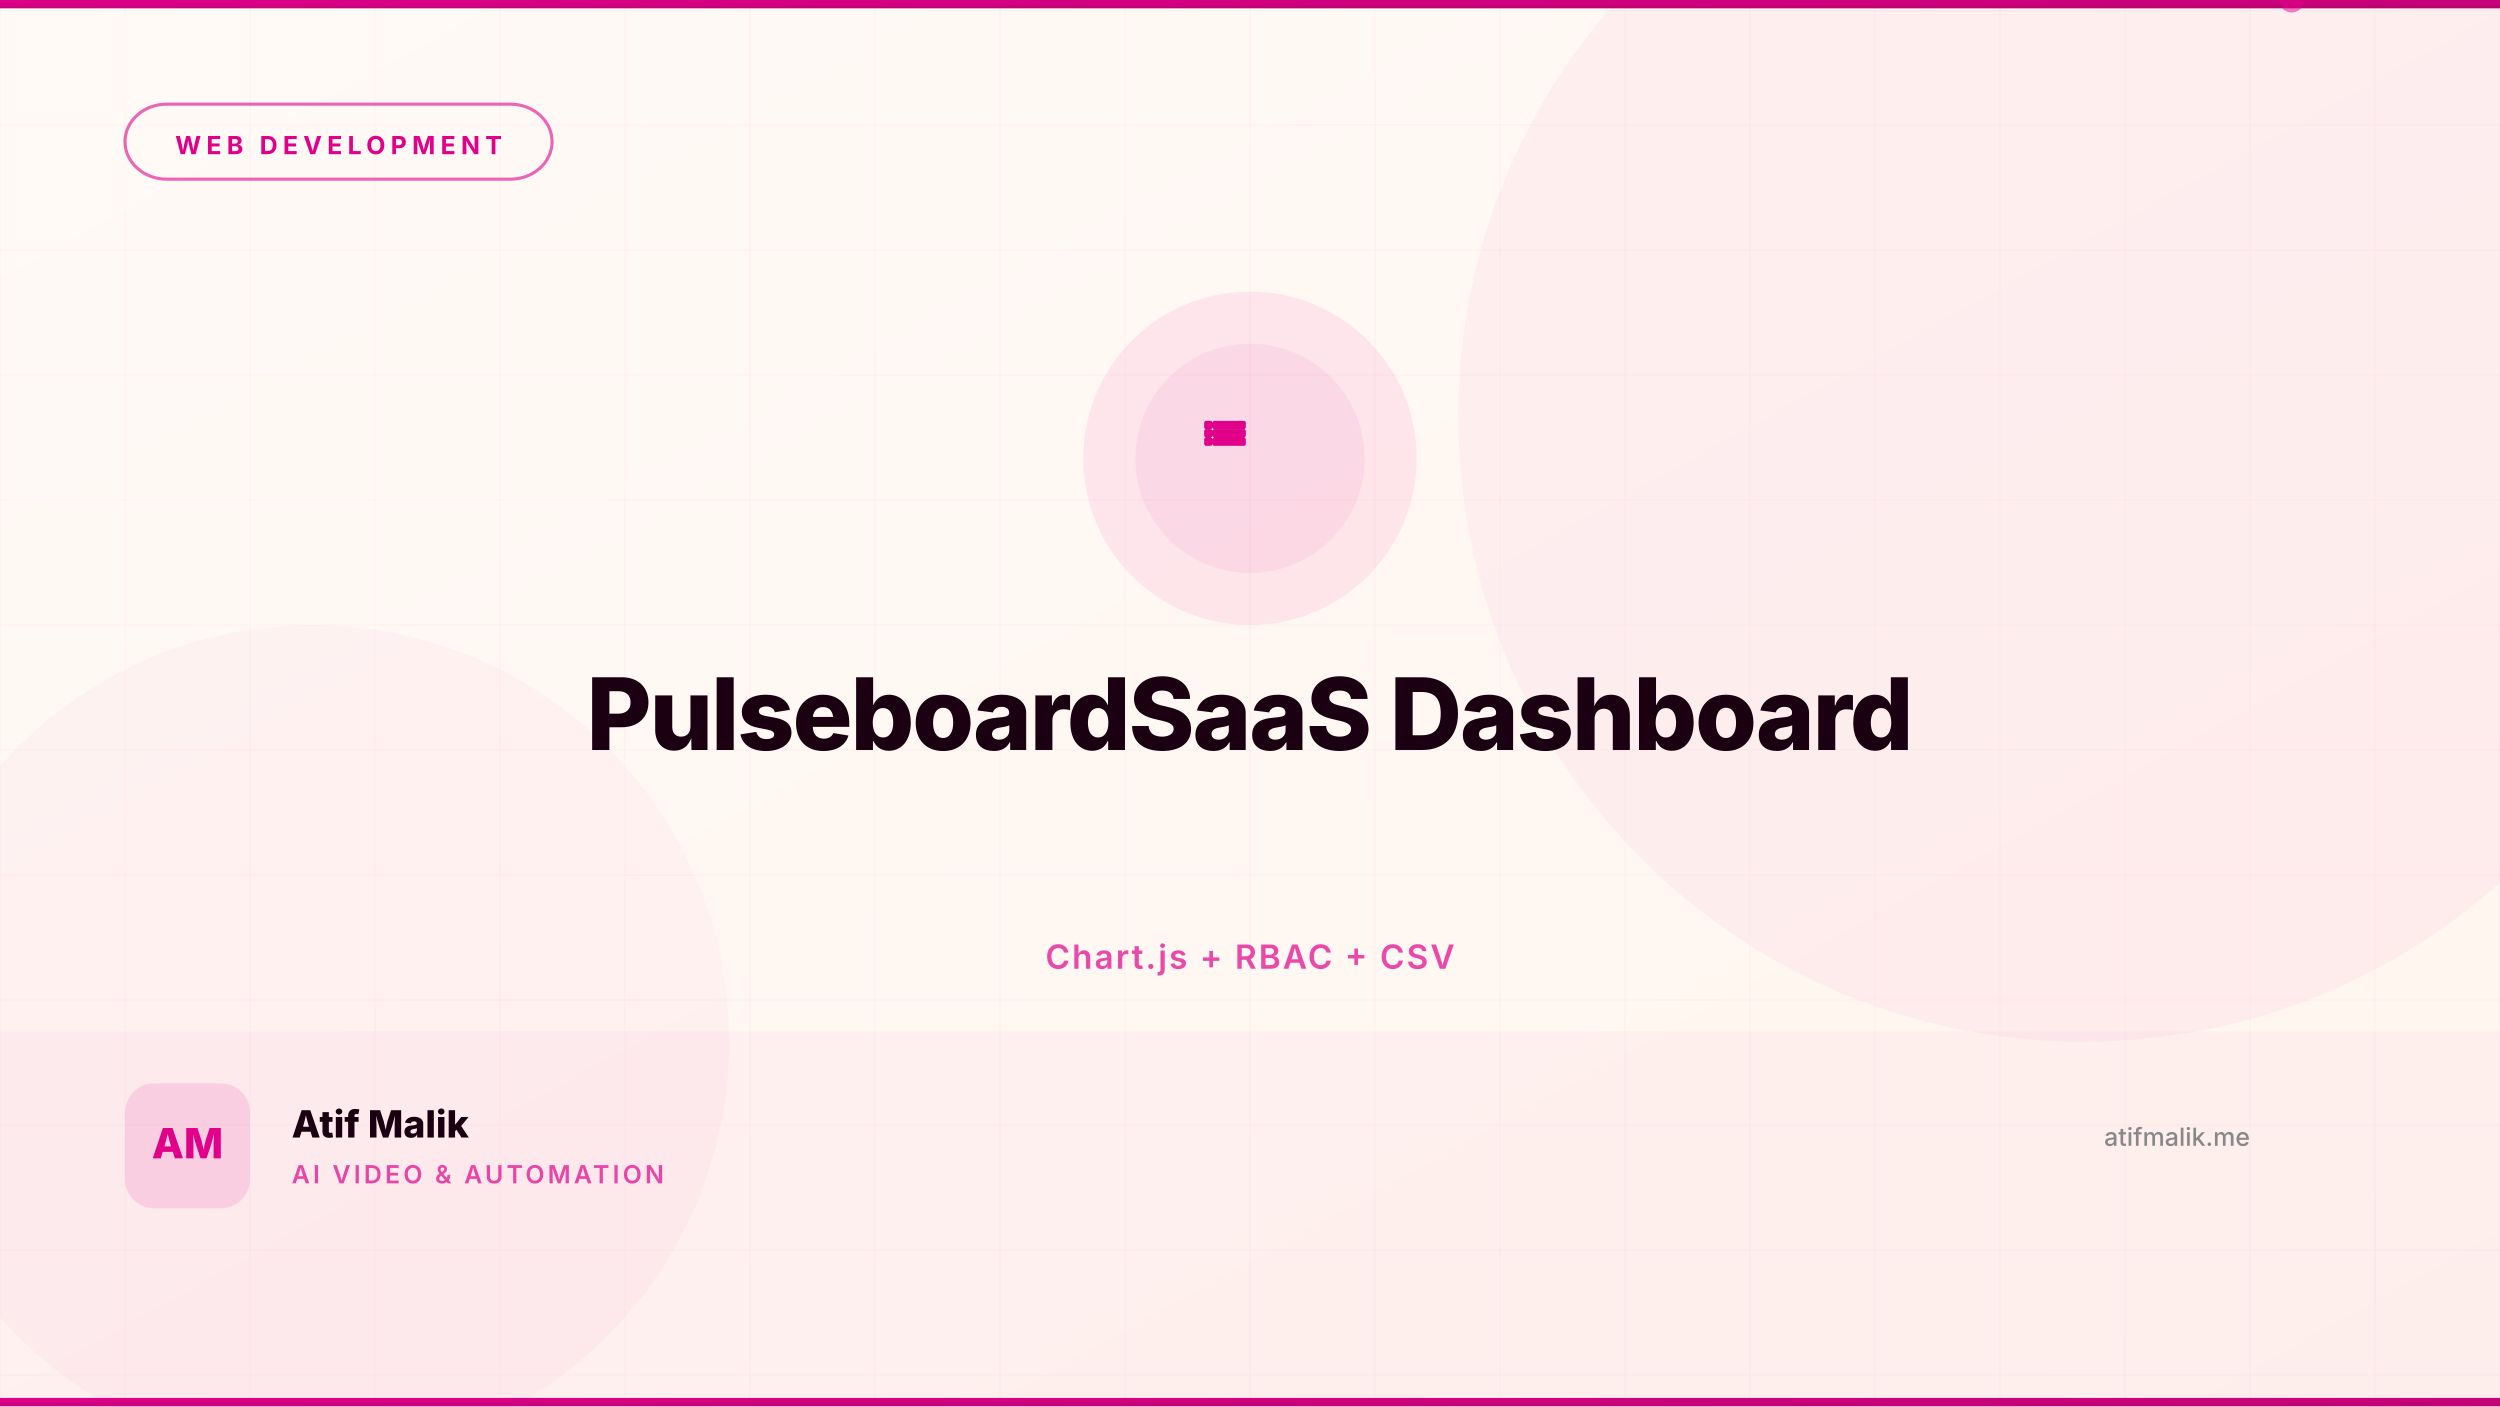
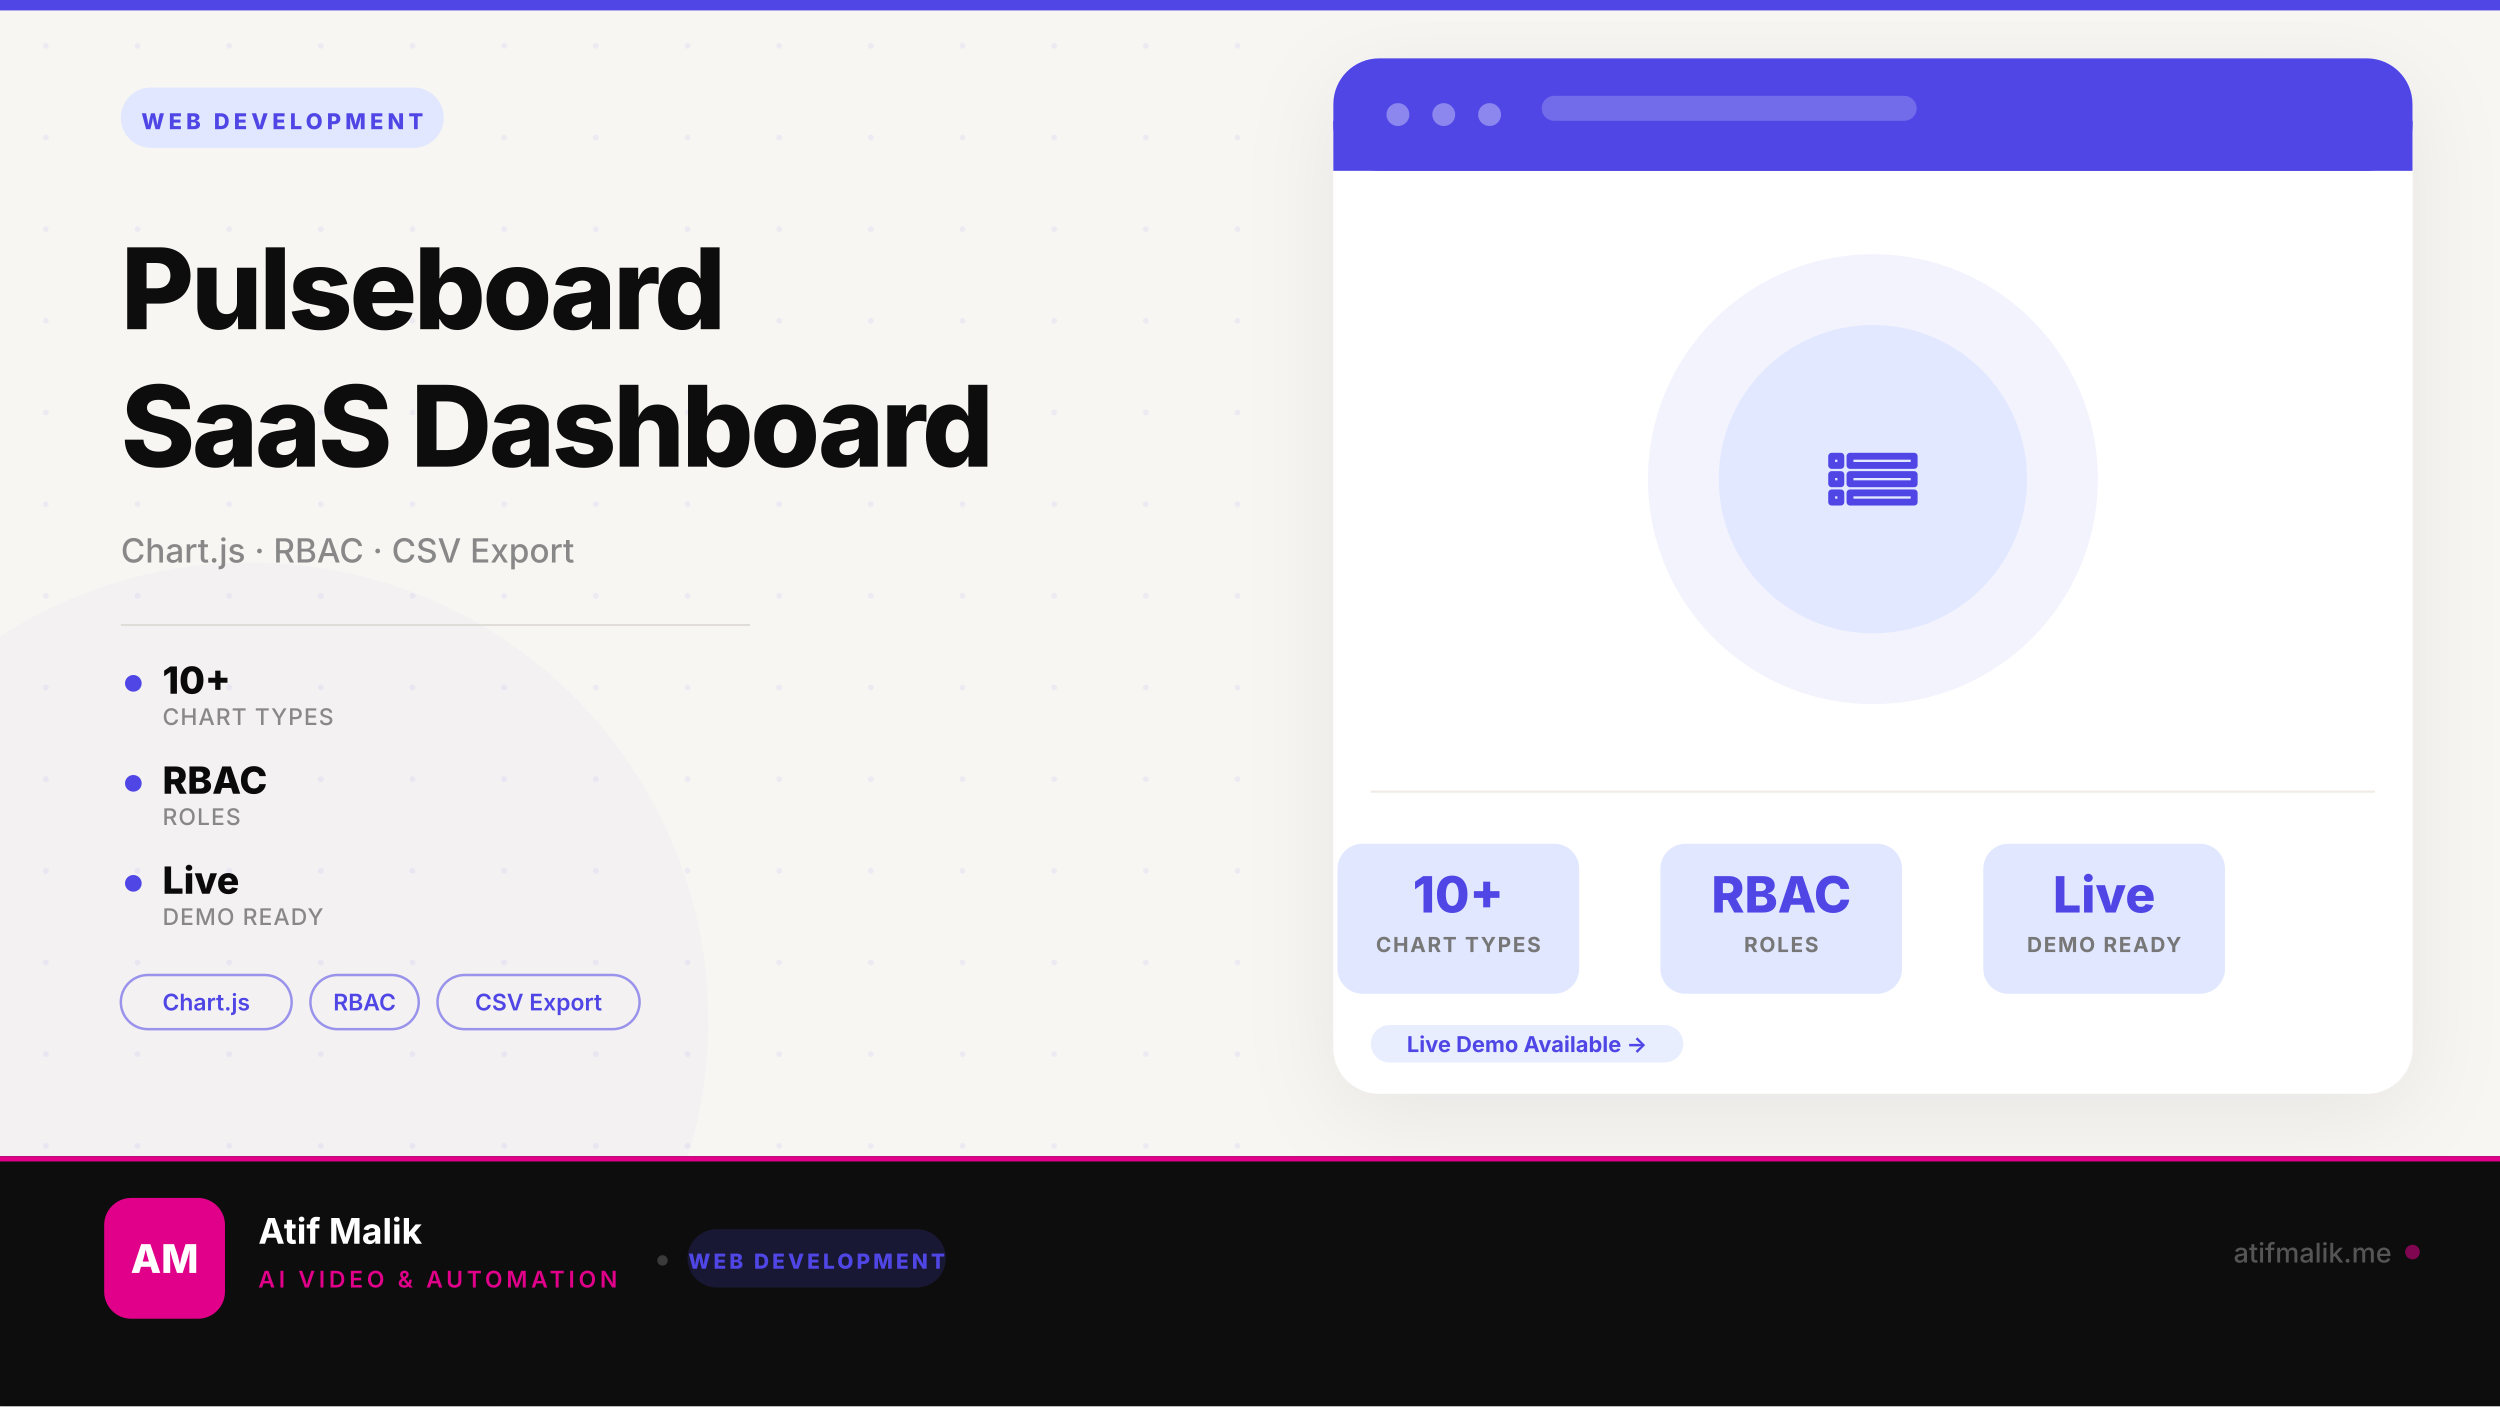
<svg xmlns="http://www.w3.org/2000/svg" width="1200" height="675" viewBox="0 0 1200 675">
  <defs>
-     <linearGradient id="bg" x1="0%" y1="0%" x2="100%" y2="100%">
-       <stop offset="0%" style="stop-color:#FFFAF6" />
-       <stop offset="100%" style="stop-color:#FFF5EE" />
-     </linearGradient>
-     <linearGradient id="pinkGrad" x1="0%" y1="0%" x2="100%" y2="100%">
-       <stop offset="0%" style="stop-color:#E0008A" />
-       <stop offset="100%" style="stop-color:#B8006F" />
-     </linearGradient>
-     <clipPath id="avatarClip">
-       <rect x="60" y="510" width="70" height="70" rx="16" />
-     </clipPath>
+     <pattern id="dotgrid" x="0" y="0" width="44" height="44" patternUnits="userSpaceOnUse">
+       <circle cx="22" cy="22" r="1.4" fill="#4F46E5" opacity="0.07" />
+     </pattern>
+     <filter id="cshadow" x="-8%" y="-8%" width="120%" height="120%">
+       <feDropShadow dx="0" dy="10" stdDeviation="22" flood-color="#000000" flood-opacity="0.07" />
+     </filter>
  </defs>
-   <rect width="1200" height="675" fill="url(#bg)" />
-   <g opacity="0.04" stroke="#E0008A" stroke-width="0.5">
-     <line x1="0" y1="0" x2="0" y2="675" />
-     <line x1="60" y1="0" x2="60" y2="675" />
-     <line x1="120" y1="0" x2="120" y2="675" />
-     <line x1="180" y1="0" x2="180" y2="675" />
-     <line x1="240" y1="0" x2="240" y2="675" />
-     <line x1="300" y1="0" x2="300" y2="675" />
-     <line x1="360" y1="0" x2="360" y2="675" />
-     <line x1="420" y1="0" x2="420" y2="675" />
-     <line x1="480" y1="0" x2="480" y2="675" />
-     <line x1="540" y1="0" x2="540" y2="675" />
-     <line x1="600" y1="0" x2="600" y2="675" />
-     <line x1="660" y1="0" x2="660" y2="675" />
-     <line x1="720" y1="0" x2="720" y2="675" />
-     <line x1="780" y1="0" x2="780" y2="675" />
-     <line x1="840" y1="0" x2="840" y2="675" />
-     <line x1="900" y1="0" x2="900" y2="675" />
-     <line x1="960" y1="0" x2="960" y2="675" />
-     <line x1="1020" y1="0" x2="1020" y2="675" />
-     <line x1="1080" y1="0" x2="1080" y2="675" />
-     <line x1="1140" y1="0" x2="1140" y2="675" />
-     <line x1="1200" y1="0" x2="1200" y2="675" />
-     <line x1="0" y1="0" x2="1200" y2="0" />
-     <line x1="0" y1="60" x2="1200" y2="60" />
-     <line x1="0" y1="120" x2="1200" y2="120" />
-     <line x1="0" y1="180" x2="1200" y2="180" />
-     <line x1="0" y1="240" x2="1200" y2="240" />
-     <line x1="0" y1="300" x2="1200" y2="300" />
-     <line x1="0" y1="360" x2="1200" y2="360" />
-     <line x1="0" y1="420" x2="1200" y2="420" />
-     <line x1="0" y1="480" x2="1200" y2="480" />
-     <line x1="0" y1="540" x2="1200" y2="540" />
-     <line x1="0" y1="600" x2="1200" y2="600" />
-     <line x1="0" y1="660" x2="1200" y2="660" />
-   </g>
-   <circle cx="1000" cy="200" r="300" fill="#E0008A" opacity="0.04" />
-   <circle cx="150" cy="500" r="200" fill="#E0008A" opacity="0.03" />
-   <rect x="0" y="0" width="1200" height="4" fill="url(#pinkGrad)" />
-   <rect x="60" y="50" rx="20" ry="20" width="205" height="36" fill="none" stroke="#E0008A" stroke-width="1.5" opacity="0.6" />
-   <text x="162.5" y="74" text-anchor="middle" fill="#E0008A" font-family="system-ui, -apple-system, sans-serif" font-size="12" font-weight="700" letter-spacing="2.5">WEB DEVELOPMENT</text>
-   <circle cx="600" cy="220" r="80" fill="#E0008A" opacity="0.08" />
-   <circle cx="600" cy="220" r="55" fill="#E0008A" opacity="0.06" />
-   <g transform="translate(576, 196)" fill="none" stroke="#E0008A" stroke-width="2" stroke-linecap="round" stroke-linejoin="round">
+   <rect width="1200" height="675" fill="#F8F6F3" />
+   <rect width="600" height="555" fill="url(#dotgrid)" />
+   <circle cx="120" cy="490" r="220" fill="#4F46E5" opacity="0.03" />
+   <rect width="1200" height="5" fill="#4F46E5" />
+   <rect x="58" y="42" width="155" height="29" rx="14.5" fill="#E0E7FF" />
+   <text x="135.5" y="62" text-anchor="middle" fill="#4F46E5" font-family="system-ui,-apple-system,sans-serif" font-size="10.5" font-weight="800" letter-spacing="2">WEB DEVELOPMENT</text>
+   <text x="58" y="158" fill="#0D0D0D" font-family="system-ui,-apple-system,sans-serif" font-size="54" font-weight="800" letter-spacing="-1.5">Pulseboard</text>
+   <text x="58" y="224" fill="#0D0D0D" font-family="system-ui,-apple-system,sans-serif" font-size="54" font-weight="800" letter-spacing="-1.5">SaaS Dashboard</text>
+   <text x="58" y="270" fill="#888" font-family="system-ui,-apple-system,sans-serif" font-size="16" font-weight="500">Chart.js · RBAC · CSV Export</text>
+   <line x1="58" y1="300" x2="360" y2="300" stroke="#E0DCD7" stroke-width="1" />
+   <circle cx="64" cy="328" r="4" fill="#4F46E5" />
+   <text x="78" y="333" fill="#0A0A0A" font-family="system-ui,-apple-system,sans-serif" font-size="18" font-weight="800">10+</text>
+   <text x="78" y="348" fill="#888" font-family="system-ui,-apple-system,sans-serif" font-size="11" font-weight="500" letter-spacing="0.5">CHART TYPES</text>
+   <circle cx="64" cy="376" r="4" fill="#4F46E5" />
+   <text x="78" y="381" fill="#0A0A0A" font-family="system-ui,-apple-system,sans-serif" font-size="18" font-weight="800">RBAC</text>
+   <text x="78" y="396" fill="#888" font-family="system-ui,-apple-system,sans-serif" font-size="11" font-weight="500" letter-spacing="0.5">ROLES</text>
+   <circle cx="64" cy="424" r="4" fill="#4F46E5" />
+   <text x="78" y="429" fill="#0A0A0A" font-family="system-ui,-apple-system,sans-serif" font-size="18" font-weight="800">Live</text>
+   <text x="78" y="444" fill="#888" font-family="system-ui,-apple-system,sans-serif" font-size="11" font-weight="500" letter-spacing="0.5">DEMO READY</text>
+   <rect x="58" y="468" width="82" height="26" rx="13" fill="none" stroke="#4F46E5" stroke-width="1.2" opacity="0.55" />
+   <text x="99" y="485" text-anchor="middle" fill="#4F46E5" font-family="system-ui,-apple-system,sans-serif" font-size="11" font-weight="600">Chart.js</text>
+   <rect x="149" y="468" width="52" height="26" rx="13" fill="none" stroke="#4F46E5" stroke-width="1.2" opacity="0.55" />
+   <text x="175" y="485" text-anchor="middle" fill="#4F46E5" font-family="system-ui,-apple-system,sans-serif" font-size="11" font-weight="600">RBAC</text>
+   <rect x="210" y="468" width="97" height="26" rx="13" fill="none" stroke="#4F46E5" stroke-width="1.2" opacity="0.55" />
+   <text x="258.5" y="485" text-anchor="middle" fill="#4F46E5" font-family="system-ui,-apple-system,sans-serif" font-size="11" font-weight="600">CSV Export</text>
+   <rect x="640" y="28" width="518" height="497" rx="22" fill="white" filter="url(#cshadow)" />
+   <rect x="640" y="28" width="518" height="54" rx="22" fill="#4F46E5" />
+   <rect x="640" y="58" width="518" height="24" fill="#4F46E5" />
+   <circle cx="671" cy="55" r="5.5" fill="white" opacity="0.35" />
+   <circle cx="693" cy="55" r="5.5" fill="white" opacity="0.35" />
+   <circle cx="715" cy="55" r="5.5" fill="white" opacity="0.35" />
+   <rect x="740" y="46" width="180" height="12" rx="6" fill="white" opacity="0.2" />
+   <circle cx="899" cy="230" r="108" fill="#4F46E5" opacity="0.07" />
+   <circle cx="899" cy="230" r="74" fill="#E0E7FF" opacity="0.9" />
+   <g transform="translate(872.6,203.6) scale(2.2)" fill="none" stroke="#4F46E5" stroke-width="1.5" stroke-linecap="round" stroke-linejoin="round">
    <path d="M3 13h2v-2H3v2zm0 4h2v-2H3v2zm0-8h2V7H3v2zm4 4h14v-2H7v2zm0 4h14v-2H7v2zM7 7v2h14V7H7z" />
  </g>
-   <text x="600" y="360" text-anchor="middle" fill="#1A0010" font-family="system-ui, -apple-system, sans-serif" font-size="48" font-weight="800" letter-spacing="-1">Pulseboard
- SaaS Dashboard</text>
-   <text x="600" y="415" text-anchor="middle" fill="#1A0010" font-family="system-ui, -apple-system, sans-serif" font-size="48" font-weight="800" letter-spacing="-1" />
-   <text x="600" y="465" text-anchor="middle" fill="#E0008A" font-family="system-ui, -apple-system, sans-serif" font-size="16" font-weight="600" letter-spacing="1" opacity="0.7">Chart.js + RBAC + CSV</text>
-   <rect x="0" y="495" width="1200" height="180" fill="#E0008A" opacity="0.03" />
-   <rect x="60" y="520" width="60" height="60" rx="14" fill="#E0008A" opacity="0.12" />
-   <text x="90" y="556" text-anchor="middle" fill="#E0008A" font-family="system-ui, -apple-system, sans-serif" font-size="20" font-weight="800">AM</text>
-   <text x="140" y="546" fill="#1A0010" font-family="system-ui, -apple-system, sans-serif" font-size="18" font-weight="800">Atif Malik</text>
-   <text x="140" y="568" fill="#E0008A" font-family="system-ui, -apple-system, sans-serif" font-size="12" font-weight="600" letter-spacing="1.5" opacity="0.7">AI VIDEO &amp; AUTOMATION</text>
-   <circle cx="1100" y="545" r="6" fill="#E0008A" opacity="0.5" />
-   <text x="1080" y="550" text-anchor="end" fill="#888" font-family="system-ui, -apple-system, sans-serif" font-size="12" font-weight="500">atifmalik.me</text>
-   <rect x="0" y="671" width="1200" height="4" fill="url(#pinkGrad)" />
+   <line x1="658" y1="380" x2="1140" y2="380" stroke="#F0EBE5" stroke-width="1" />
+   <rect x="642" y="405" width="116" height="72" rx="12" fill="#E0E7FF" />
+   <text x="700" y="438" text-anchor="middle" fill="#4F46E5" font-family="system-ui,-apple-system,sans-serif" font-size="24" font-weight="800">10+</text>
+   <text x="700" y="457" text-anchor="middle" fill="#777" font-family="system-ui,-apple-system,sans-serif" font-size="10" font-weight="700" letter-spacing="0.8">CHART TYPES</text>
+   <rect x="797" y="405" width="116" height="72" rx="12" fill="#E0E7FF" />
+   <text x="855" y="438" text-anchor="middle" fill="#4F46E5" font-family="system-ui,-apple-system,sans-serif" font-size="24" font-weight="800">RBAC</text>
+   <text x="855" y="457" text-anchor="middle" fill="#777" font-family="system-ui,-apple-system,sans-serif" font-size="10" font-weight="700" letter-spacing="0.8">ROLES</text>
+   <rect x="952" y="405" width="116" height="72" rx="12" fill="#E0E7FF" />
+   <text x="1010" y="438" text-anchor="middle" fill="#4F46E5" font-family="system-ui,-apple-system,sans-serif" font-size="24" font-weight="800">Live</text>
+   <text x="1010" y="457" text-anchor="middle" fill="#777" font-family="system-ui,-apple-system,sans-serif" font-size="10" font-weight="700" letter-spacing="0.8">DEMO READY</text>
+   <rect x="658" y="492" width="150" height="18" rx="9" fill="#E0E7FF" opacity="0.7" />
+   <text x="733" y="505" text-anchor="middle" fill="#4F46E5" font-family="system-ui,-apple-system,sans-serif" font-size="10.5" font-weight="700">Live Demo Available →</text>
+   <rect y="555" width="1200" height="120" fill="#0D0D0D" />
+   <rect y="555" width="1200" height="2.5" fill="#E0008A" />
+   <rect x="50" y="575" width="58" height="58" rx="13" fill="#E0008A" />
+   <text x="79" y="611" text-anchor="middle" fill="white" font-family="system-ui,-apple-system,sans-serif" font-size="19" font-weight="800">AM</text>
+   <text x="124" y="597" fill="white" font-family="system-ui,-apple-system,sans-serif" font-size="17" font-weight="700">Atif Malik</text>
+   <text x="124" y="618" fill="#E0008A" font-family="system-ui,-apple-system,sans-serif" font-size="11" font-weight="600" letter-spacing="1.8">AI VIDEO &amp; AUTOMATION</text>
+   <circle cx="318" cy="605" r="2.5" fill="#3a3a3a" />
+   <rect x="330" y="590" width="124" height="28" rx="14" fill="#4F46E5" opacity="0.18" />
+   <text x="392" y="609" text-anchor="middle" fill="#4F46E5" font-family="system-ui,-apple-system,sans-serif" font-size="10" font-weight="800" letter-spacing="1.5">WEB DEVELOPMENT</text>
+   <circle cx="1158" cy="601" r="3.5" fill="#E0008A" opacity="0.55" />
+   <text x="1148" y="606" text-anchor="end" fill="#555" font-family="system-ui,-apple-system,sans-serif" font-size="13" font-weight="500">atifmalik.me</text>
</svg>
